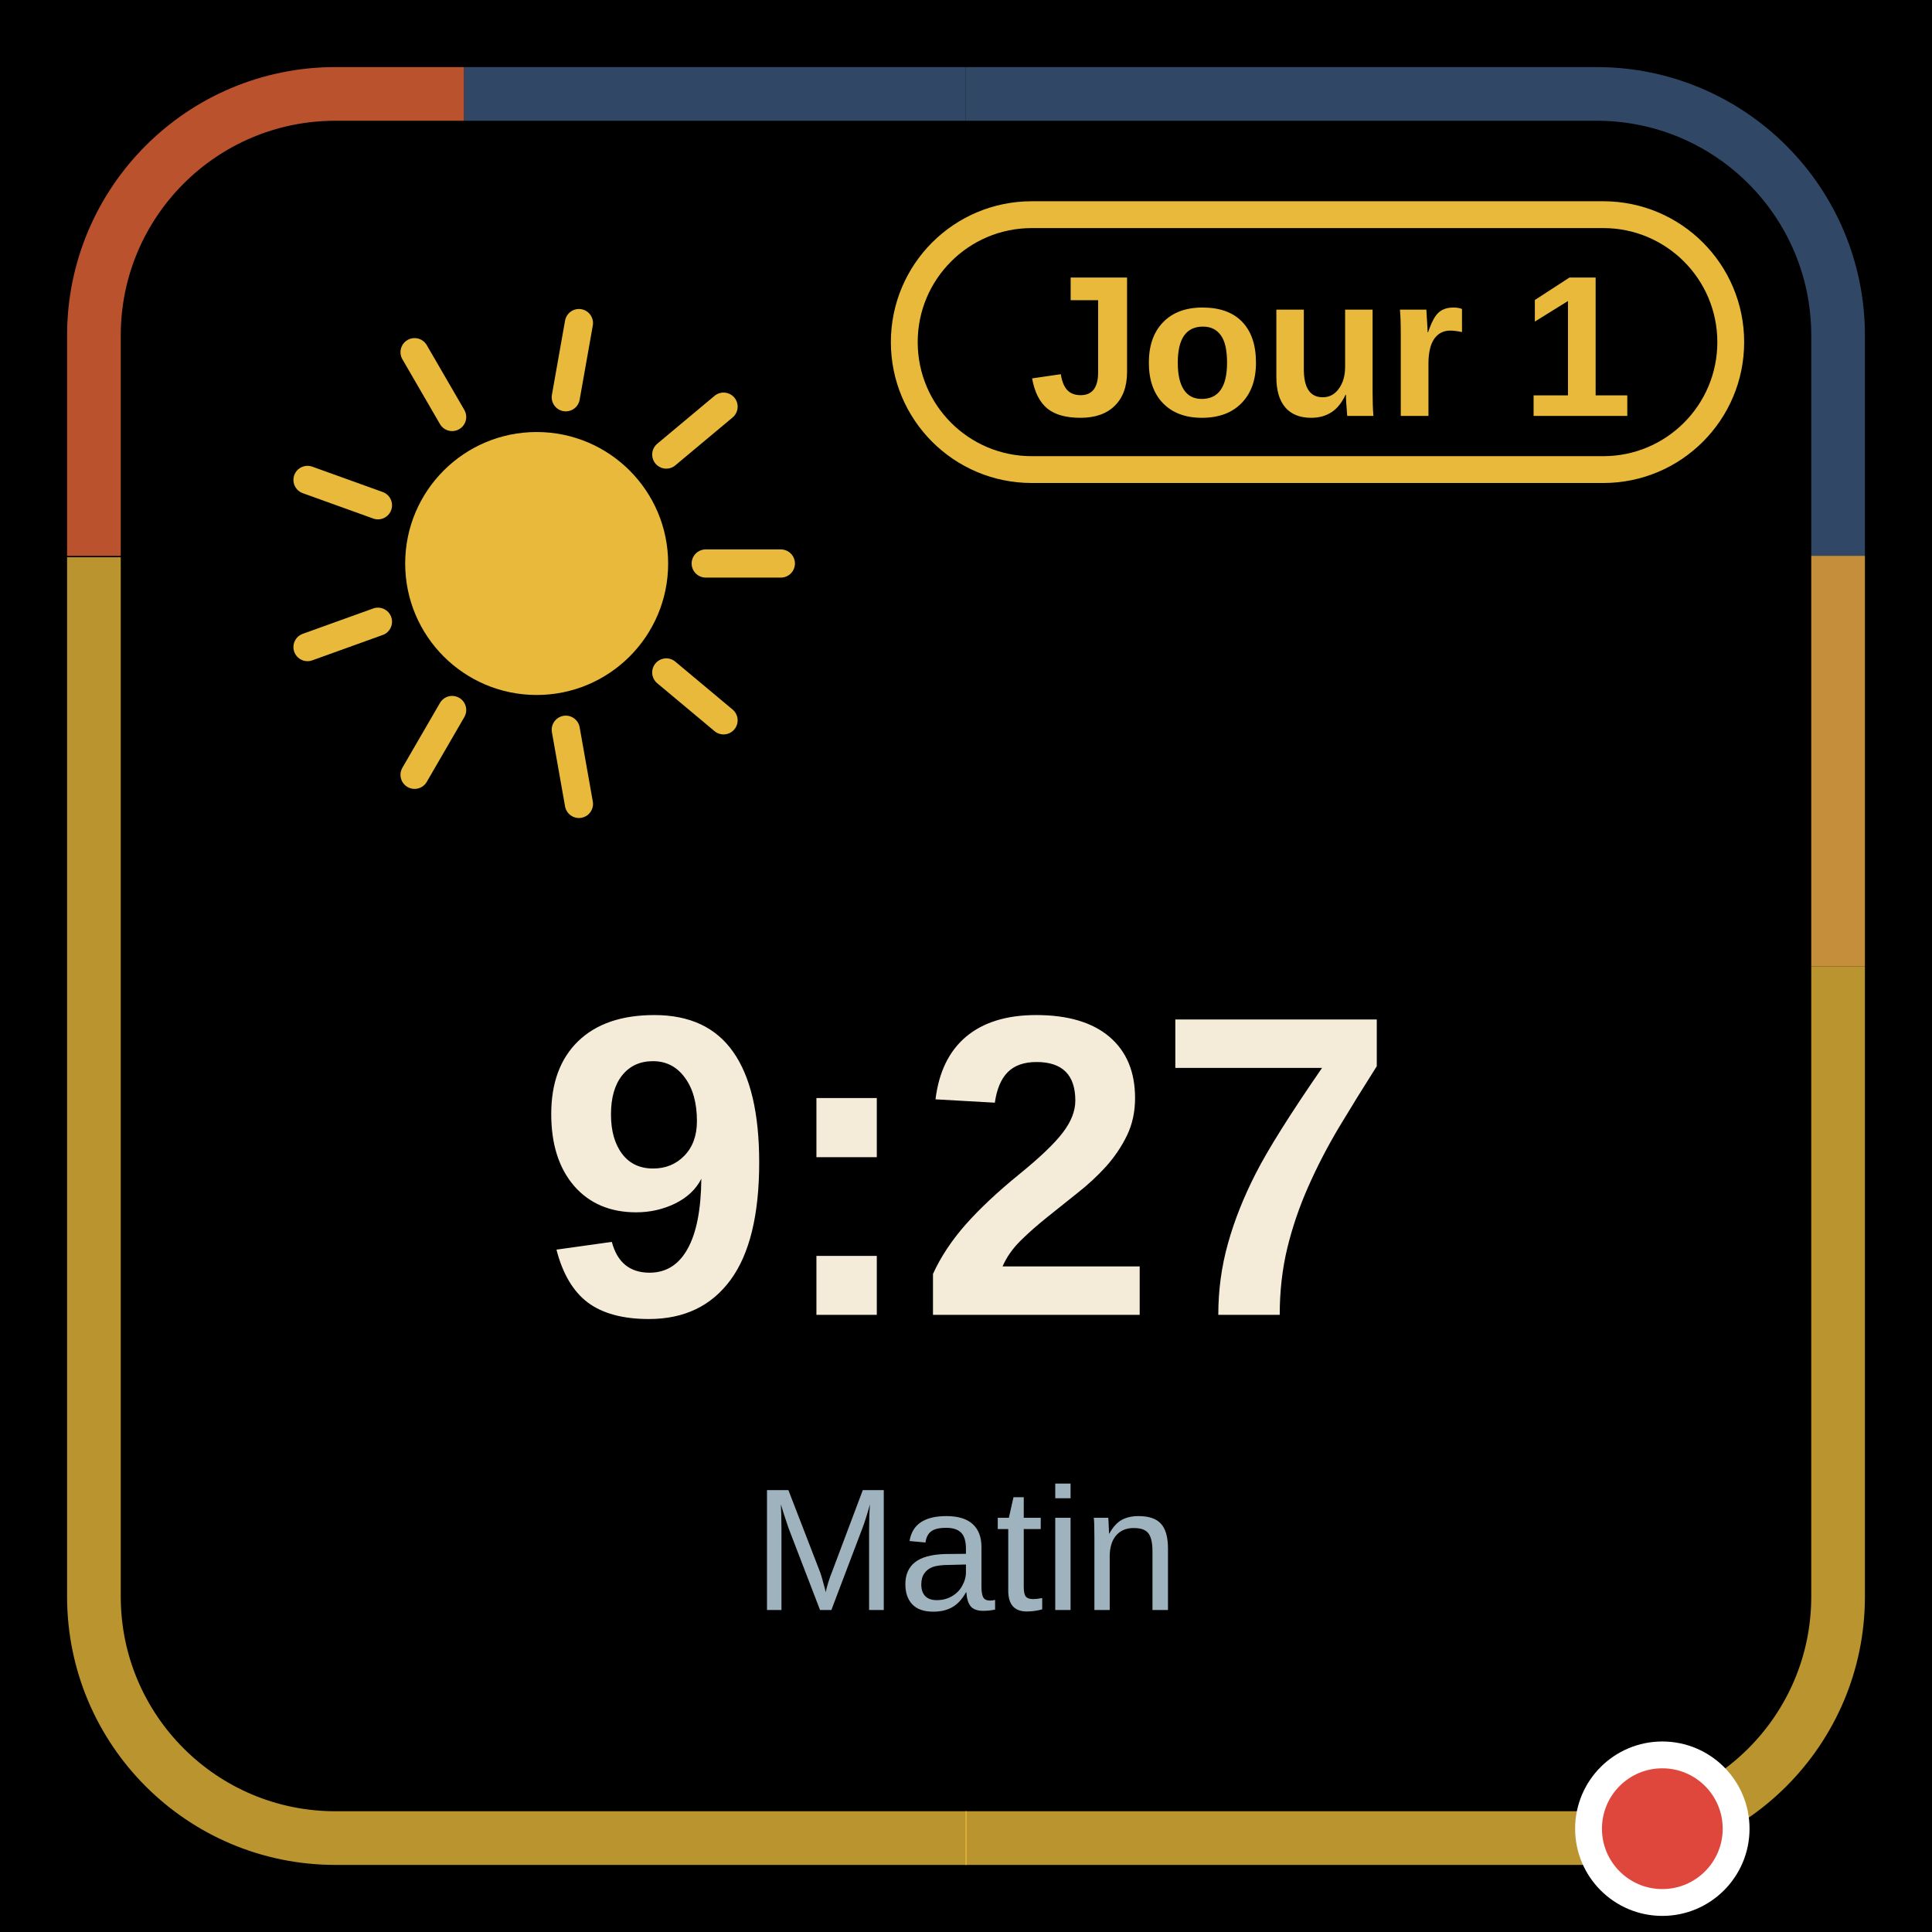
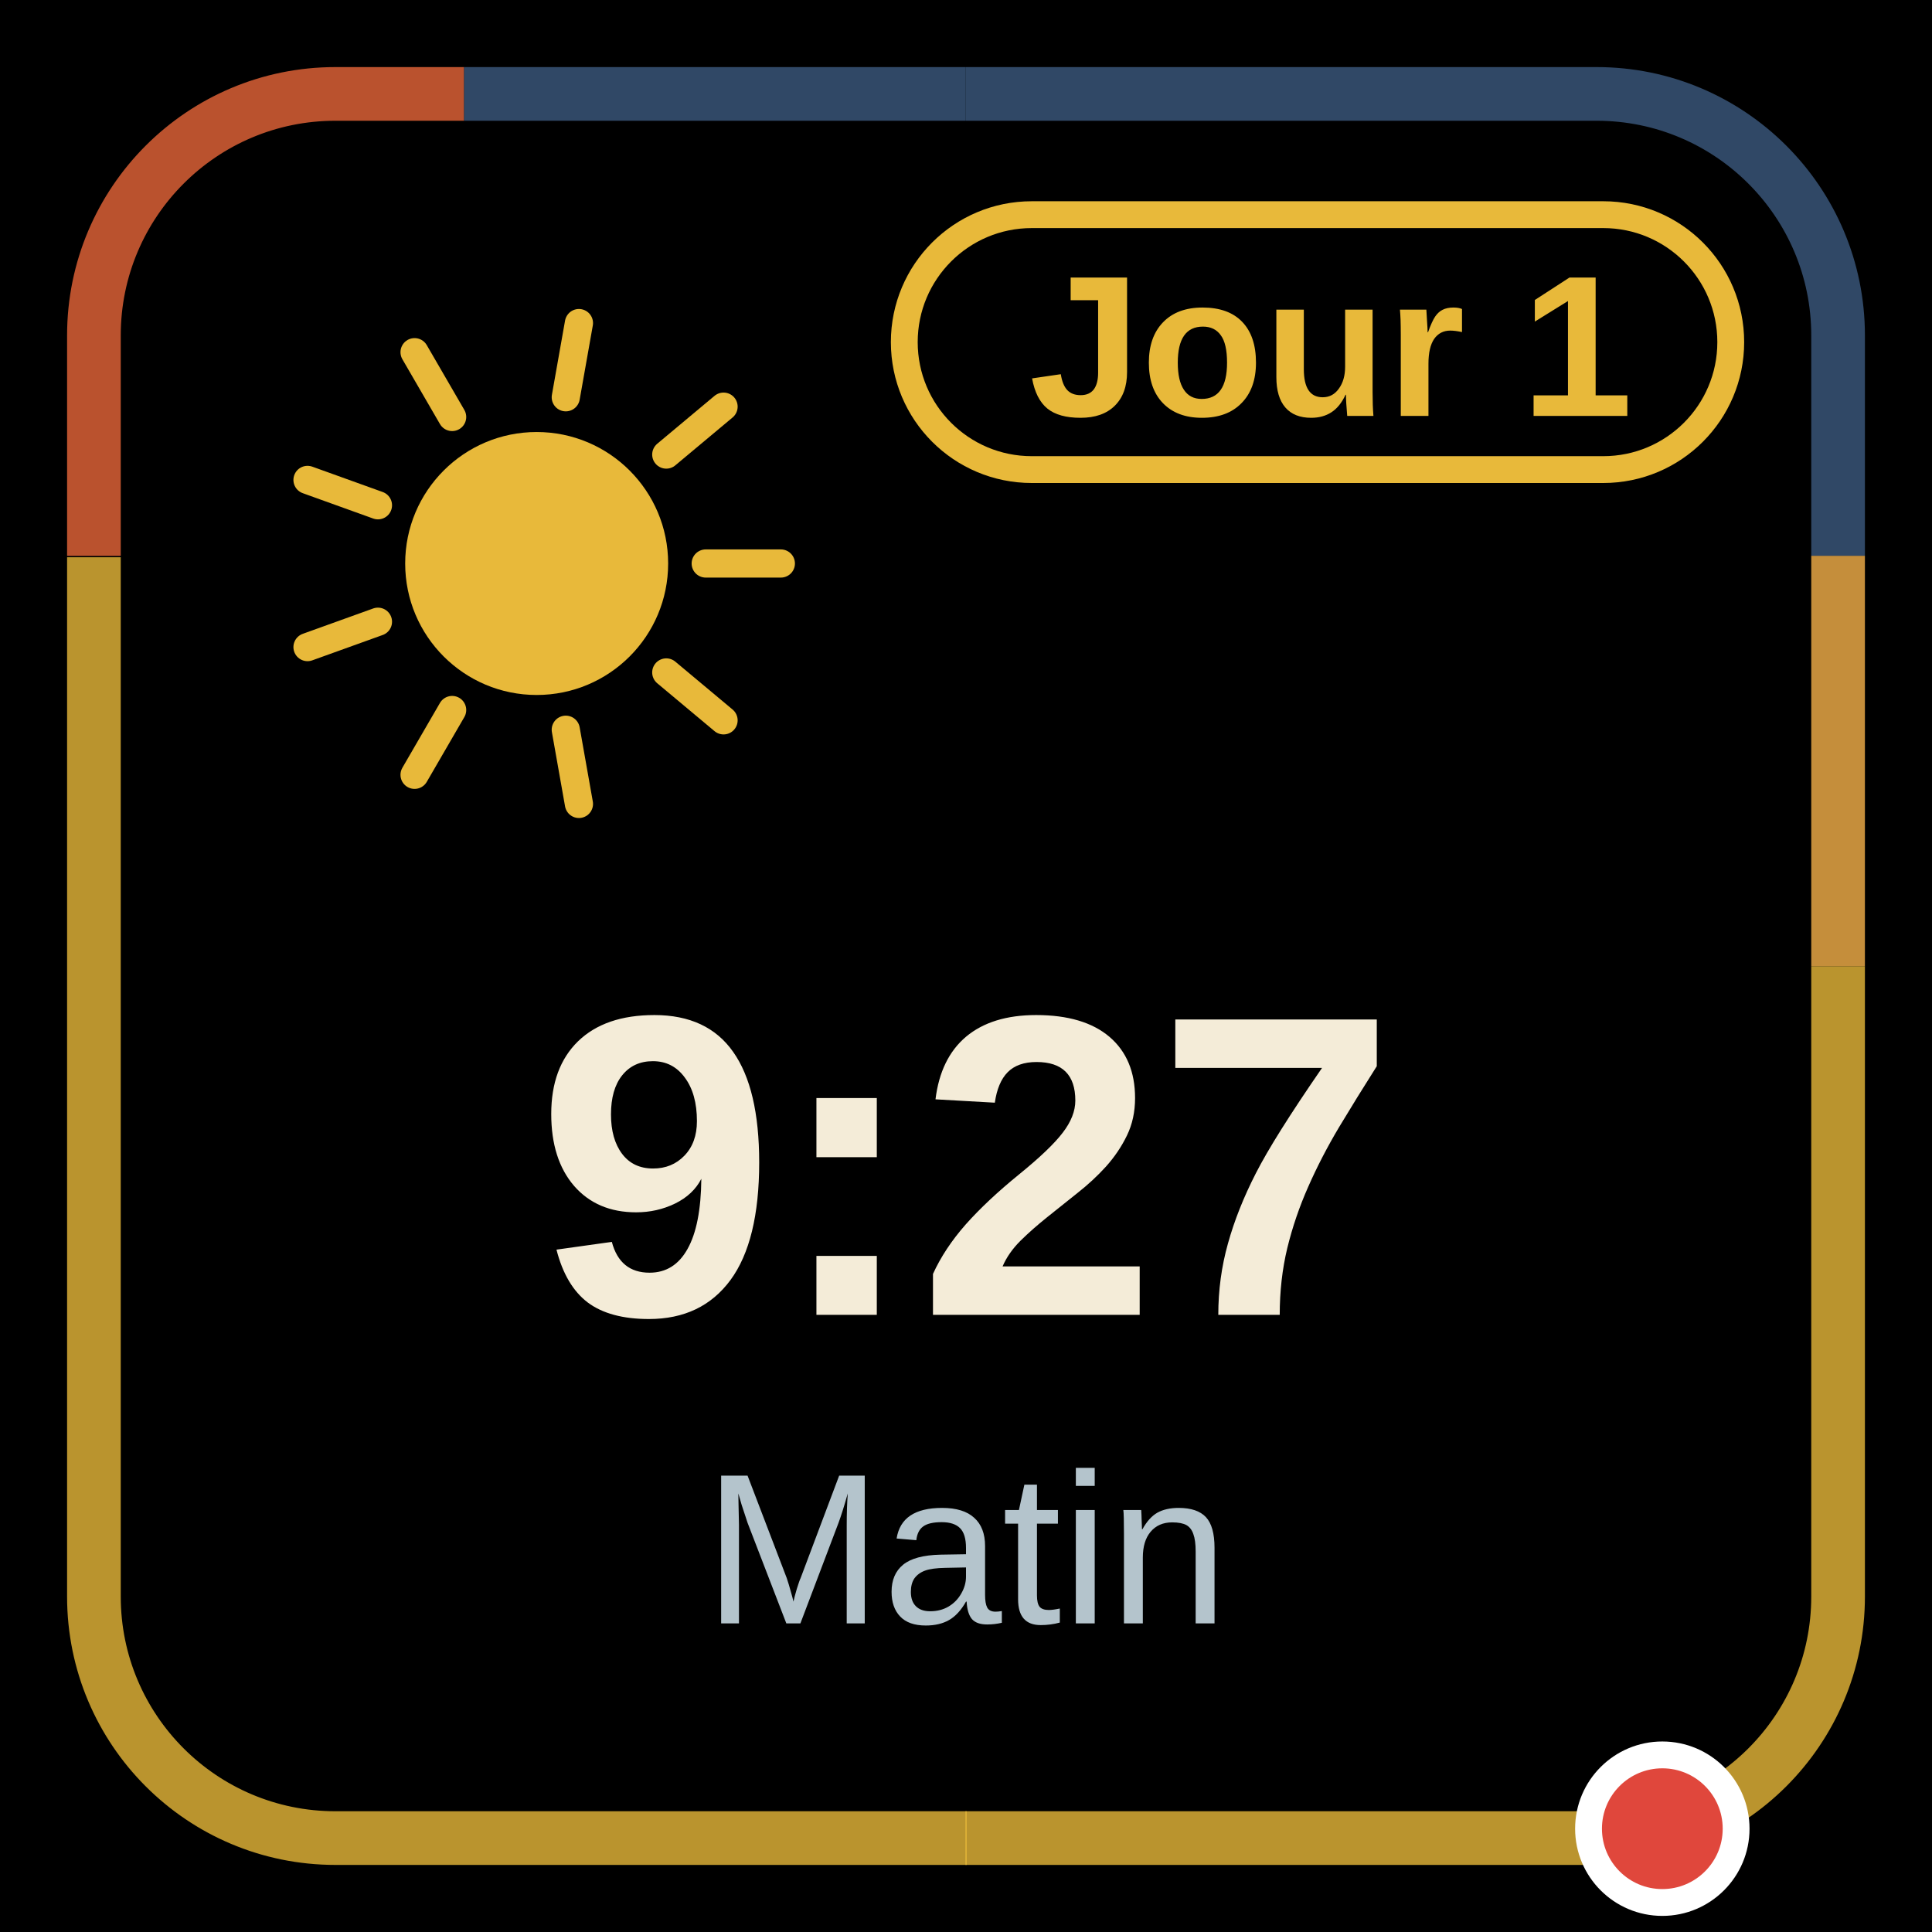
<svg xmlns="http://www.w3.org/2000/svg" width="144" height="144" viewBox="0 0 144 144">
  <rect width="144" height="144" fill="#000000" />
  <g transform="translate(40 42) scale(0.7)">
    <path d="M18.0,0.0 L26.0,0.0" stroke="#e8b93a" stroke-width="3" stroke-linecap="round" />
    <path d="M13.8,11.6 L19.9,16.7" stroke="#e8b93a" stroke-width="3" stroke-linecap="round" />
    <path d="M3.1,17.7 L4.5,25.6" stroke="#e8b93a" stroke-width="3" stroke-linecap="round" />
    <path d="M-9.0,15.6 L-13.0,22.5" stroke="#e8b93a" stroke-width="3" stroke-linecap="round" />
    <path d="M-16.9,6.2 L-24.4,8.9" stroke="#e8b93a" stroke-width="3" stroke-linecap="round" />
    <path d="M-16.9,-6.2 L-24.4,-8.9" stroke="#e8b93a" stroke-width="3" stroke-linecap="round" />
    <path d="M-9.0,-15.6 L-13.0,-22.5" stroke="#e8b93a" stroke-width="3" stroke-linecap="round" />
    <path d="M3.1,-17.7 L4.5,-25.6" stroke="#e8b93a" stroke-width="3" stroke-linecap="round" />
    <path d="M13.8,-11.6 L19.9,-16.7" stroke="#e8b93a" stroke-width="3" stroke-linecap="round" />
    <circle cx="0" cy="0" r="14" fill="#e8b93a" />
  </g>
  <rect x="67.4" y="16" width="61.6" height="19" rx="9.5" fill="none" stroke="#e8b93a" stroke-width="2" />
  <text x="99.2" y="31" font-family="Arial, Helvetica, sans-serif" font-size="15" font-weight="bold" fill="#e8b93a" text-anchor="middle">Jour 1</text>
  <text x="72" y="98" font-family="Arial, Helvetica, sans-serif" font-size="32" font-weight="bold" fill="#f4ecd8" text-anchor="middle">9:27</text>
-   <text x="72" y="120" font-family="Arial, Helvetica, sans-serif" font-size="13" font-weight="normal" fill="#9fb3bf" text-anchor="middle">Matin</text>
+   <text x="72" y="121" font-family="Arial, Helvetica, sans-serif" font-size="16" font-weight="normal" fill="#b4c4cc" text-anchor="middle">Matin</text>
  <path d="M72,7 H119 A18,18 0 0 1 137,25 V119 A18,18 0 0 1 119,137 H25 A18,18 0 0 1 7,119 V25 A18,18 0 0 1 25,7 Z" fill="none" stroke="#f6b14a" stroke-width="4" stroke-opacity="0.8" stroke-dasharray="30.6 489.097" stroke-dashoffset="-91.7" />
  <path d="M72,7 H119 A18,18 0 0 1 137,25 V119 A18,18 0 0 1 119,137 H25 A18,18 0 0 1 7,119 V25 A18,18 0 0 1 25,7 Z" fill="none" stroke="#e8b93a" stroke-width="4" stroke-opacity="0.8" stroke-dasharray="122.3 489.097" stroke-dashoffset="-122.3" />
  <path d="M72,7 H119 A18,18 0 0 1 137,25 V119 A18,18 0 0 1 119,137 H25 A18,18 0 0 1 7,119 V25 A18,18 0 0 1 25,7 Z" fill="none" stroke="#e8b93a" stroke-width="4" stroke-opacity="0.8" stroke-dasharray="152.8 489.097" stroke-dashoffset="-244.5" />
  <path d="M72,7 H119 A18,18 0 0 1 137,25 V119 A18,18 0 0 1 119,137 H25 A18,18 0 0 1 7,119 V25 A18,18 0 0 1 25,7 Z" fill="none" stroke="#e8673a" stroke-width="4" stroke-opacity="0.8" stroke-dasharray="54.3 489.097" stroke-dashoffset="-397.4" />
  <path d="M72,7 H119 A18,18 0 0 1 137,25 V119 A18,18 0 0 1 119,137 H25 A18,18 0 0 1 7,119 V25 A18,18 0 0 1 25,7 Z" fill="none" stroke="#3d5a80" stroke-width="4" stroke-opacity="0.8" stroke-dasharray="37.4 489.097" stroke-dashoffset="-451.7" />
  <path d="M72,7 H119 A18,18 0 0 1 137,25 V119 A18,18 0 0 1 119,137 H25 A18,18 0 0 1 7,119 V25 A18,18 0 0 1 25,7 Z" fill="none" stroke="#3d5a80" stroke-width="4" stroke-opacity="0.8" stroke-dasharray="91.7 489.097" stroke-dashoffset="0.0" />
  <circle cx="123.9" cy="136.3" r="5.5" fill="#e0473c" stroke="#ffffff" stroke-width="2" />
</svg>
